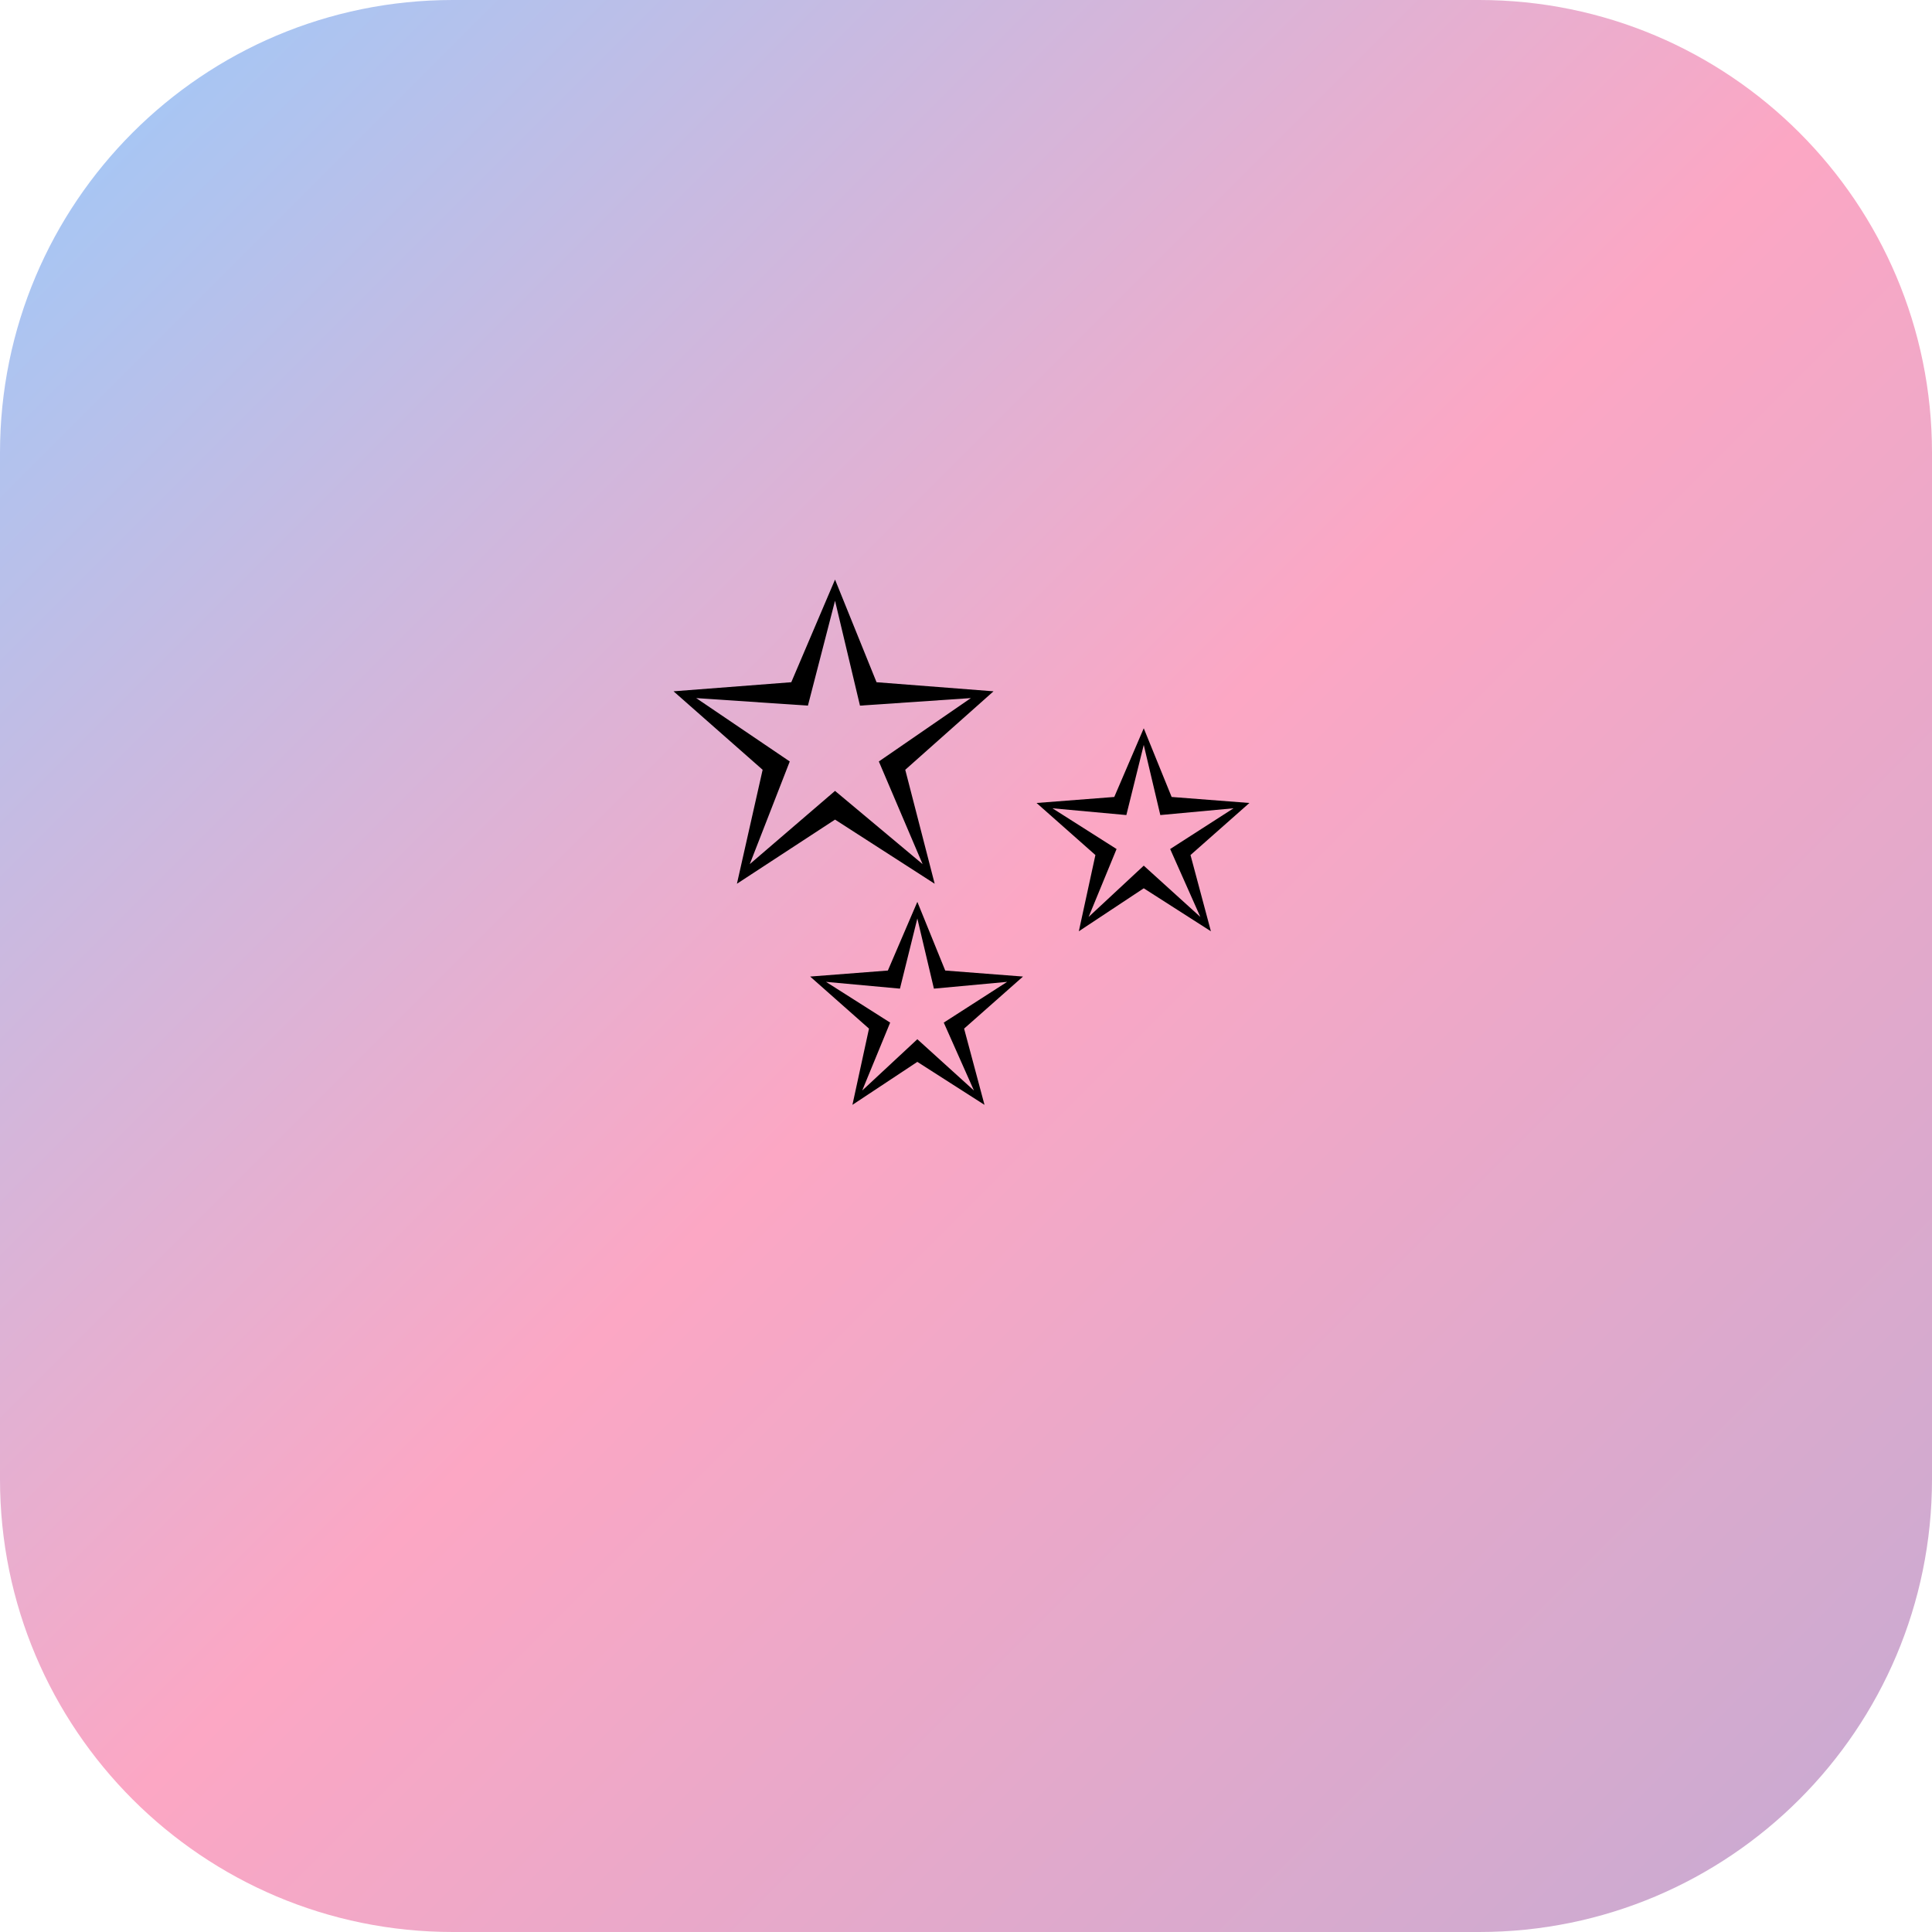
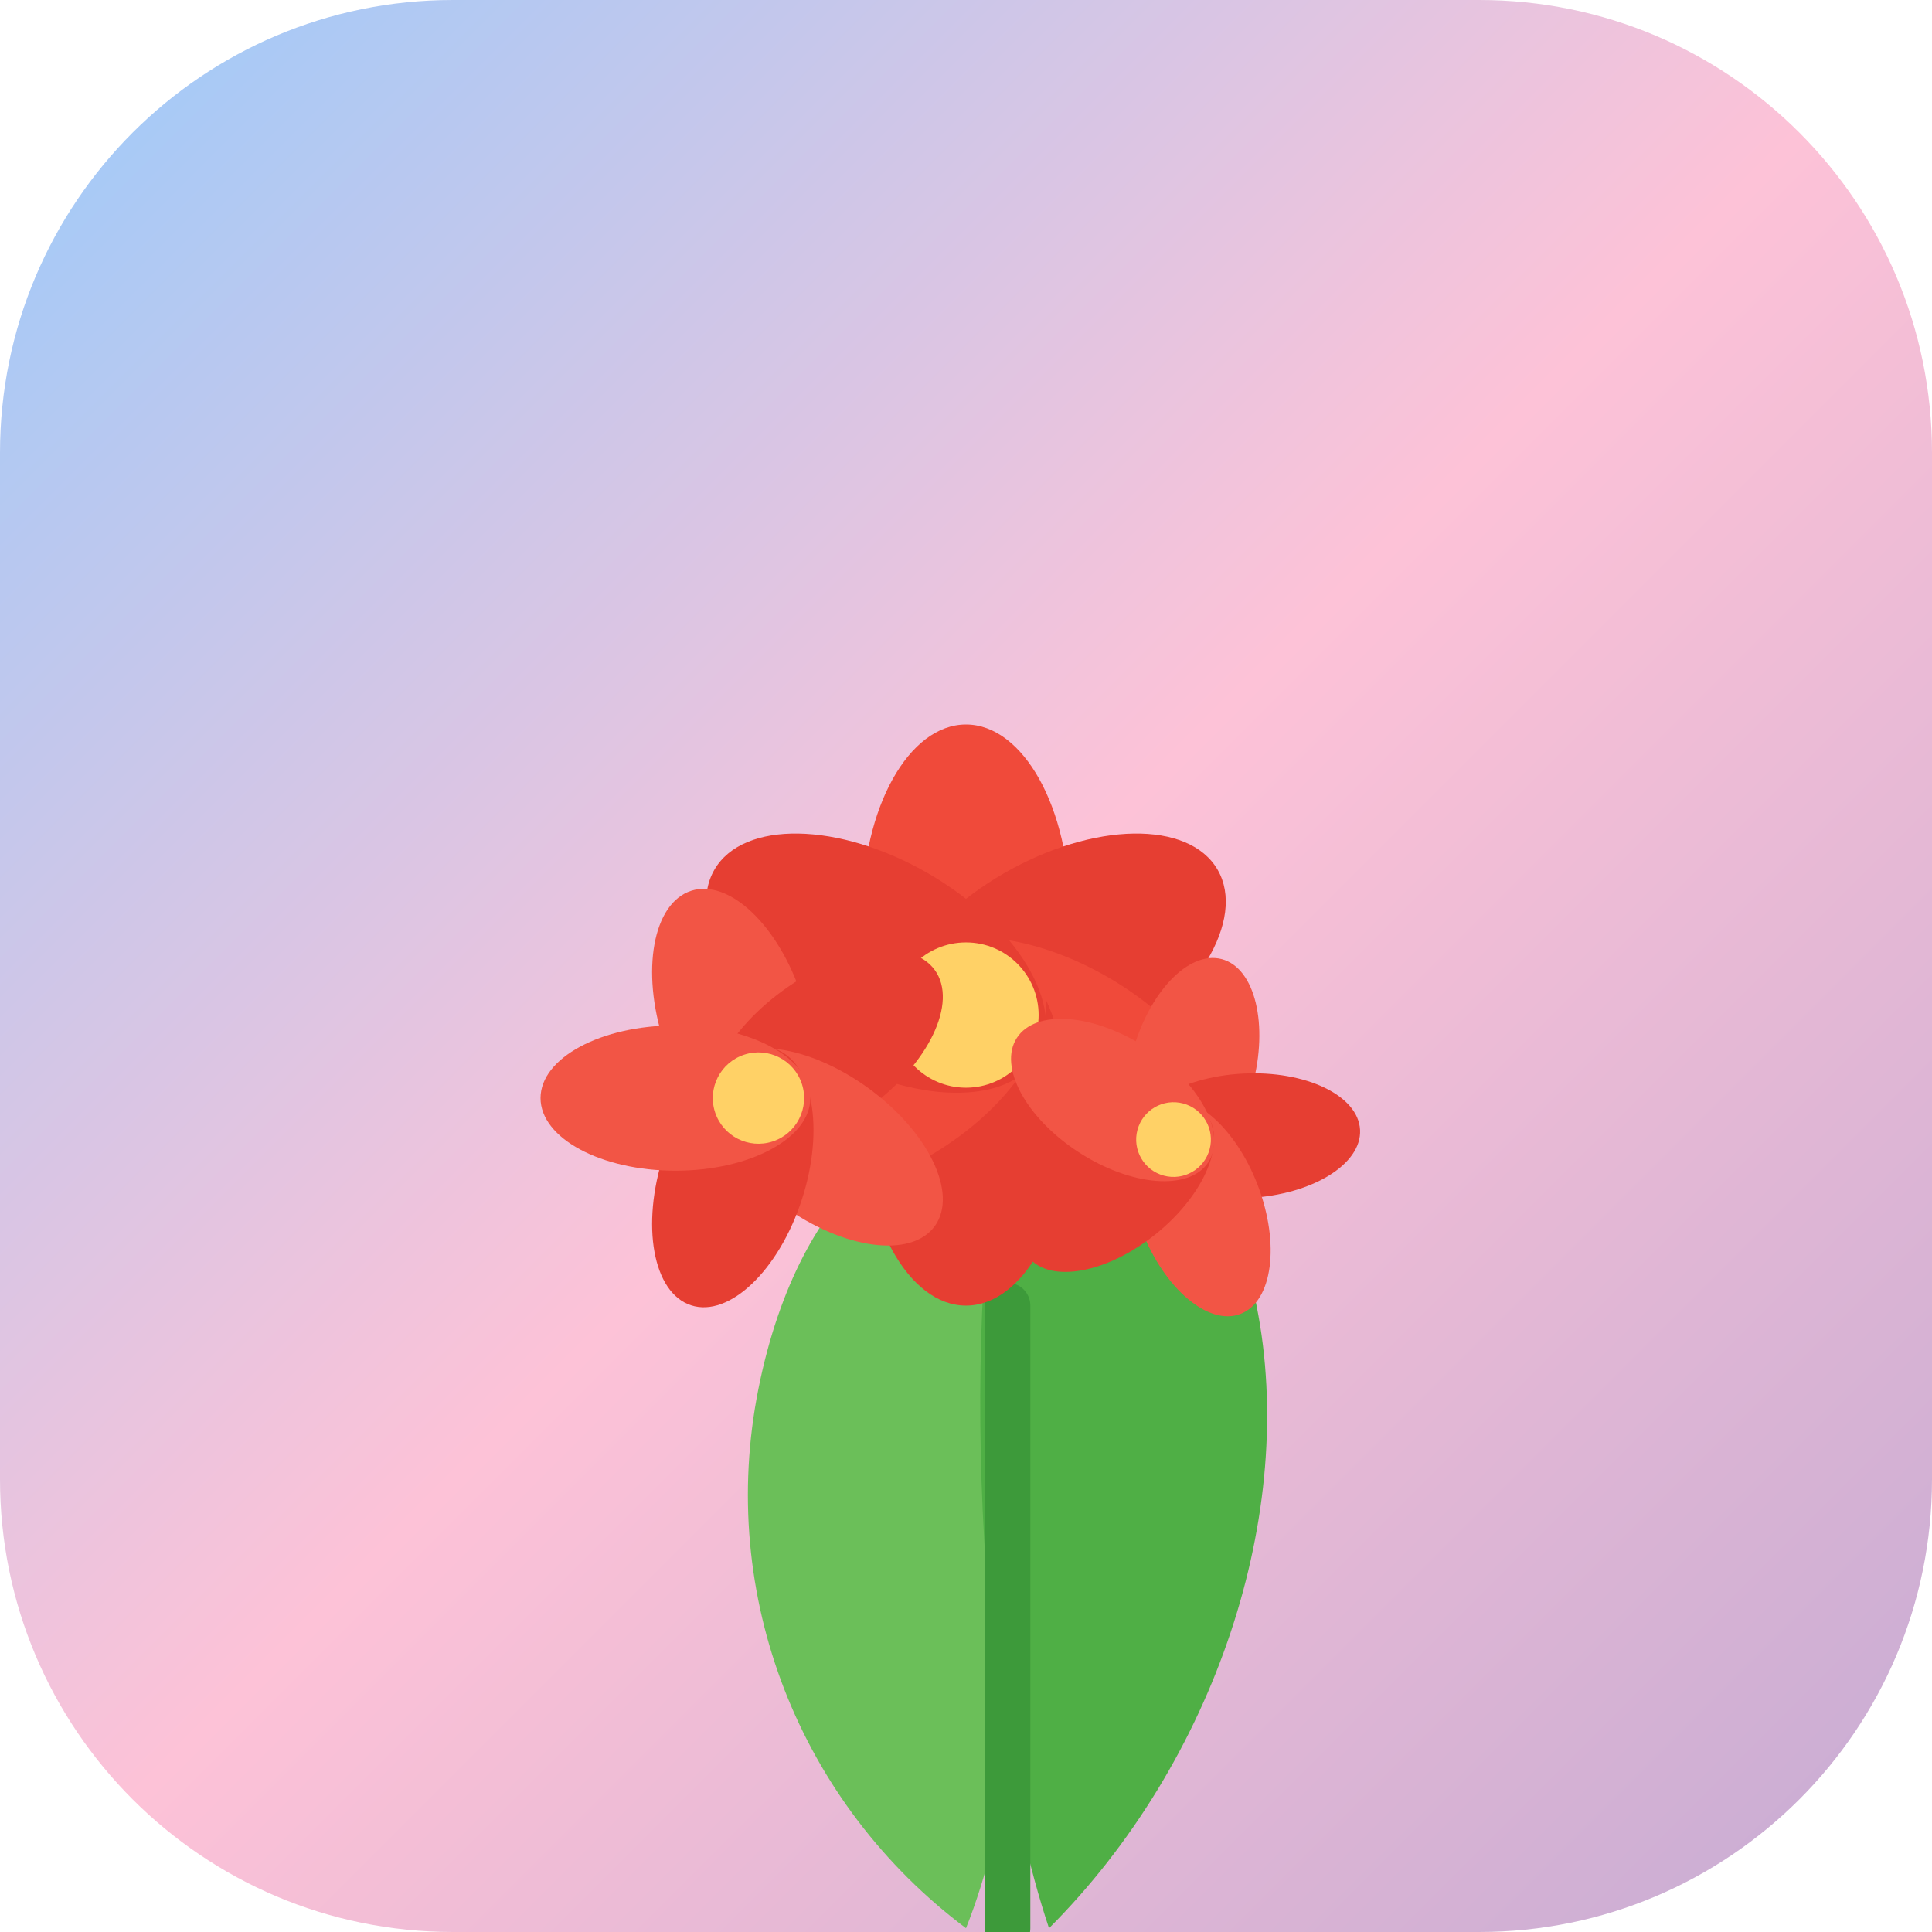
<svg xmlns="http://www.w3.org/2000/svg" viewBox="0 0 512 512">
  <defs>
-     <linearGradient id="g" x1="0%" y1="0%" x2="100%" y2="100%">
+     <linearGradient id="bg" x1="0%" y1="0%" x2="100%" y2="100%">
      <stop offset="0%" stop-color="#9ACBFB" />
-       <stop offset="50%" stop-color="#FCA7C4" />
+       <stop offset="50%" stop-color="#FDC2D7" />
      <stop offset="100%" stop-color="#C5ABD3" />
    </linearGradient>
  </defs>
-   <rect width="512" height="512" rx="120" fill="url(#g)" />
-   <text x="256" y="290" text-anchor="middle" font-size="200">✨</text>
+   <rect width="512" height="512" rx="120" fill="url(#bg)" />
+   <g transform="translate(256, 280) scale(5.5)">
+     <path d="M0 42 C-8 36 -12 26 -10 16 C-8 6 -2 2 2 4 C4 12 4 32 0 42Z" fill="#6BBF59" />
+     <path d="M4 42 C12 34 16 22 14 12 C12 2 6 0 2 2 C0 10 0 30 4 42Z" fill="#4FAF45" />
+     <path d="M2 42 L2 12" stroke="#3D9A3A" stroke-width="2.2" stroke-linecap="round" />
+     <g transform="translate(0, -2)">
+       <ellipse cx="0" cy="-5" rx="5" ry="9" fill="#F04A3A" transform="rotate(0)" />
+       <ellipse cx="0" cy="-5" rx="5" ry="9" fill="#E63E32" transform="rotate(60)" />
+       <ellipse cx="0" cy="-5" rx="5" ry="9" fill="#F04A3A" transform="rotate(120)" />
+       <ellipse cx="0" cy="-5" rx="5" ry="9" fill="#E63E32" transform="rotate(180)" />
+       <ellipse cx="0" cy="-5" rx="5" ry="9" fill="#F04A3A" transform="rotate(240)" />
+       <ellipse cx="0" cy="-5" rx="5" ry="9" fill="#E63E32" transform="rotate(300)" />
+       <circle cx="0" cy="0" r="3.5" fill="#FFD166" />
+     </g>
+     <g transform="translate(-10, 2) rotate(-18)">
+       <ellipse cx="0" cy="-4" rx="3.5" ry="6.5" fill="#F25545" transform="rotate(0)" />
+       <ellipse cx="0" cy="-4" rx="3.5" ry="6.5" fill="#E63E32" transform="rotate(72)" />
+       <ellipse cx="0" cy="-4" rx="3.5" ry="6.5" fill="#F25545" transform="rotate(144)" />
+       <ellipse cx="0" cy="-4" rx="3.5" ry="6.5" fill="#E63E32" transform="rotate(216)" />
+       <ellipse cx="0" cy="-4" rx="3.5" ry="6.5" fill="#F25545" transform="rotate(288)" />
+       <circle cx="0" cy="0" r="2.2" fill="#FFD166" />
+     </g>
+     <g transform="translate(10, 4) rotate(15)">
+       <ellipse cx="0" cy="-3.5" rx="3" ry="5.5" fill="#F25545" transform="rotate(0)" />
+       <ellipse cx="0" cy="-3.5" rx="3" ry="5.5" fill="#E63E32" transform="rotate(72)" />
+       <ellipse cx="0" cy="-3.5" rx="3" ry="5.5" fill="#F25545" transform="rotate(144)" />
+       <ellipse cx="0" cy="-3.5" rx="3" ry="5.5" fill="#E63E32" transform="rotate(216)" />
+       <ellipse cx="0" cy="-3.5" rx="3" ry="5.5" fill="#F25545" transform="rotate(288)" />
+       <circle cx="0" cy="0" r="1.8" fill="#FFD166" />
+     </g>
+   </g>
</svg>
